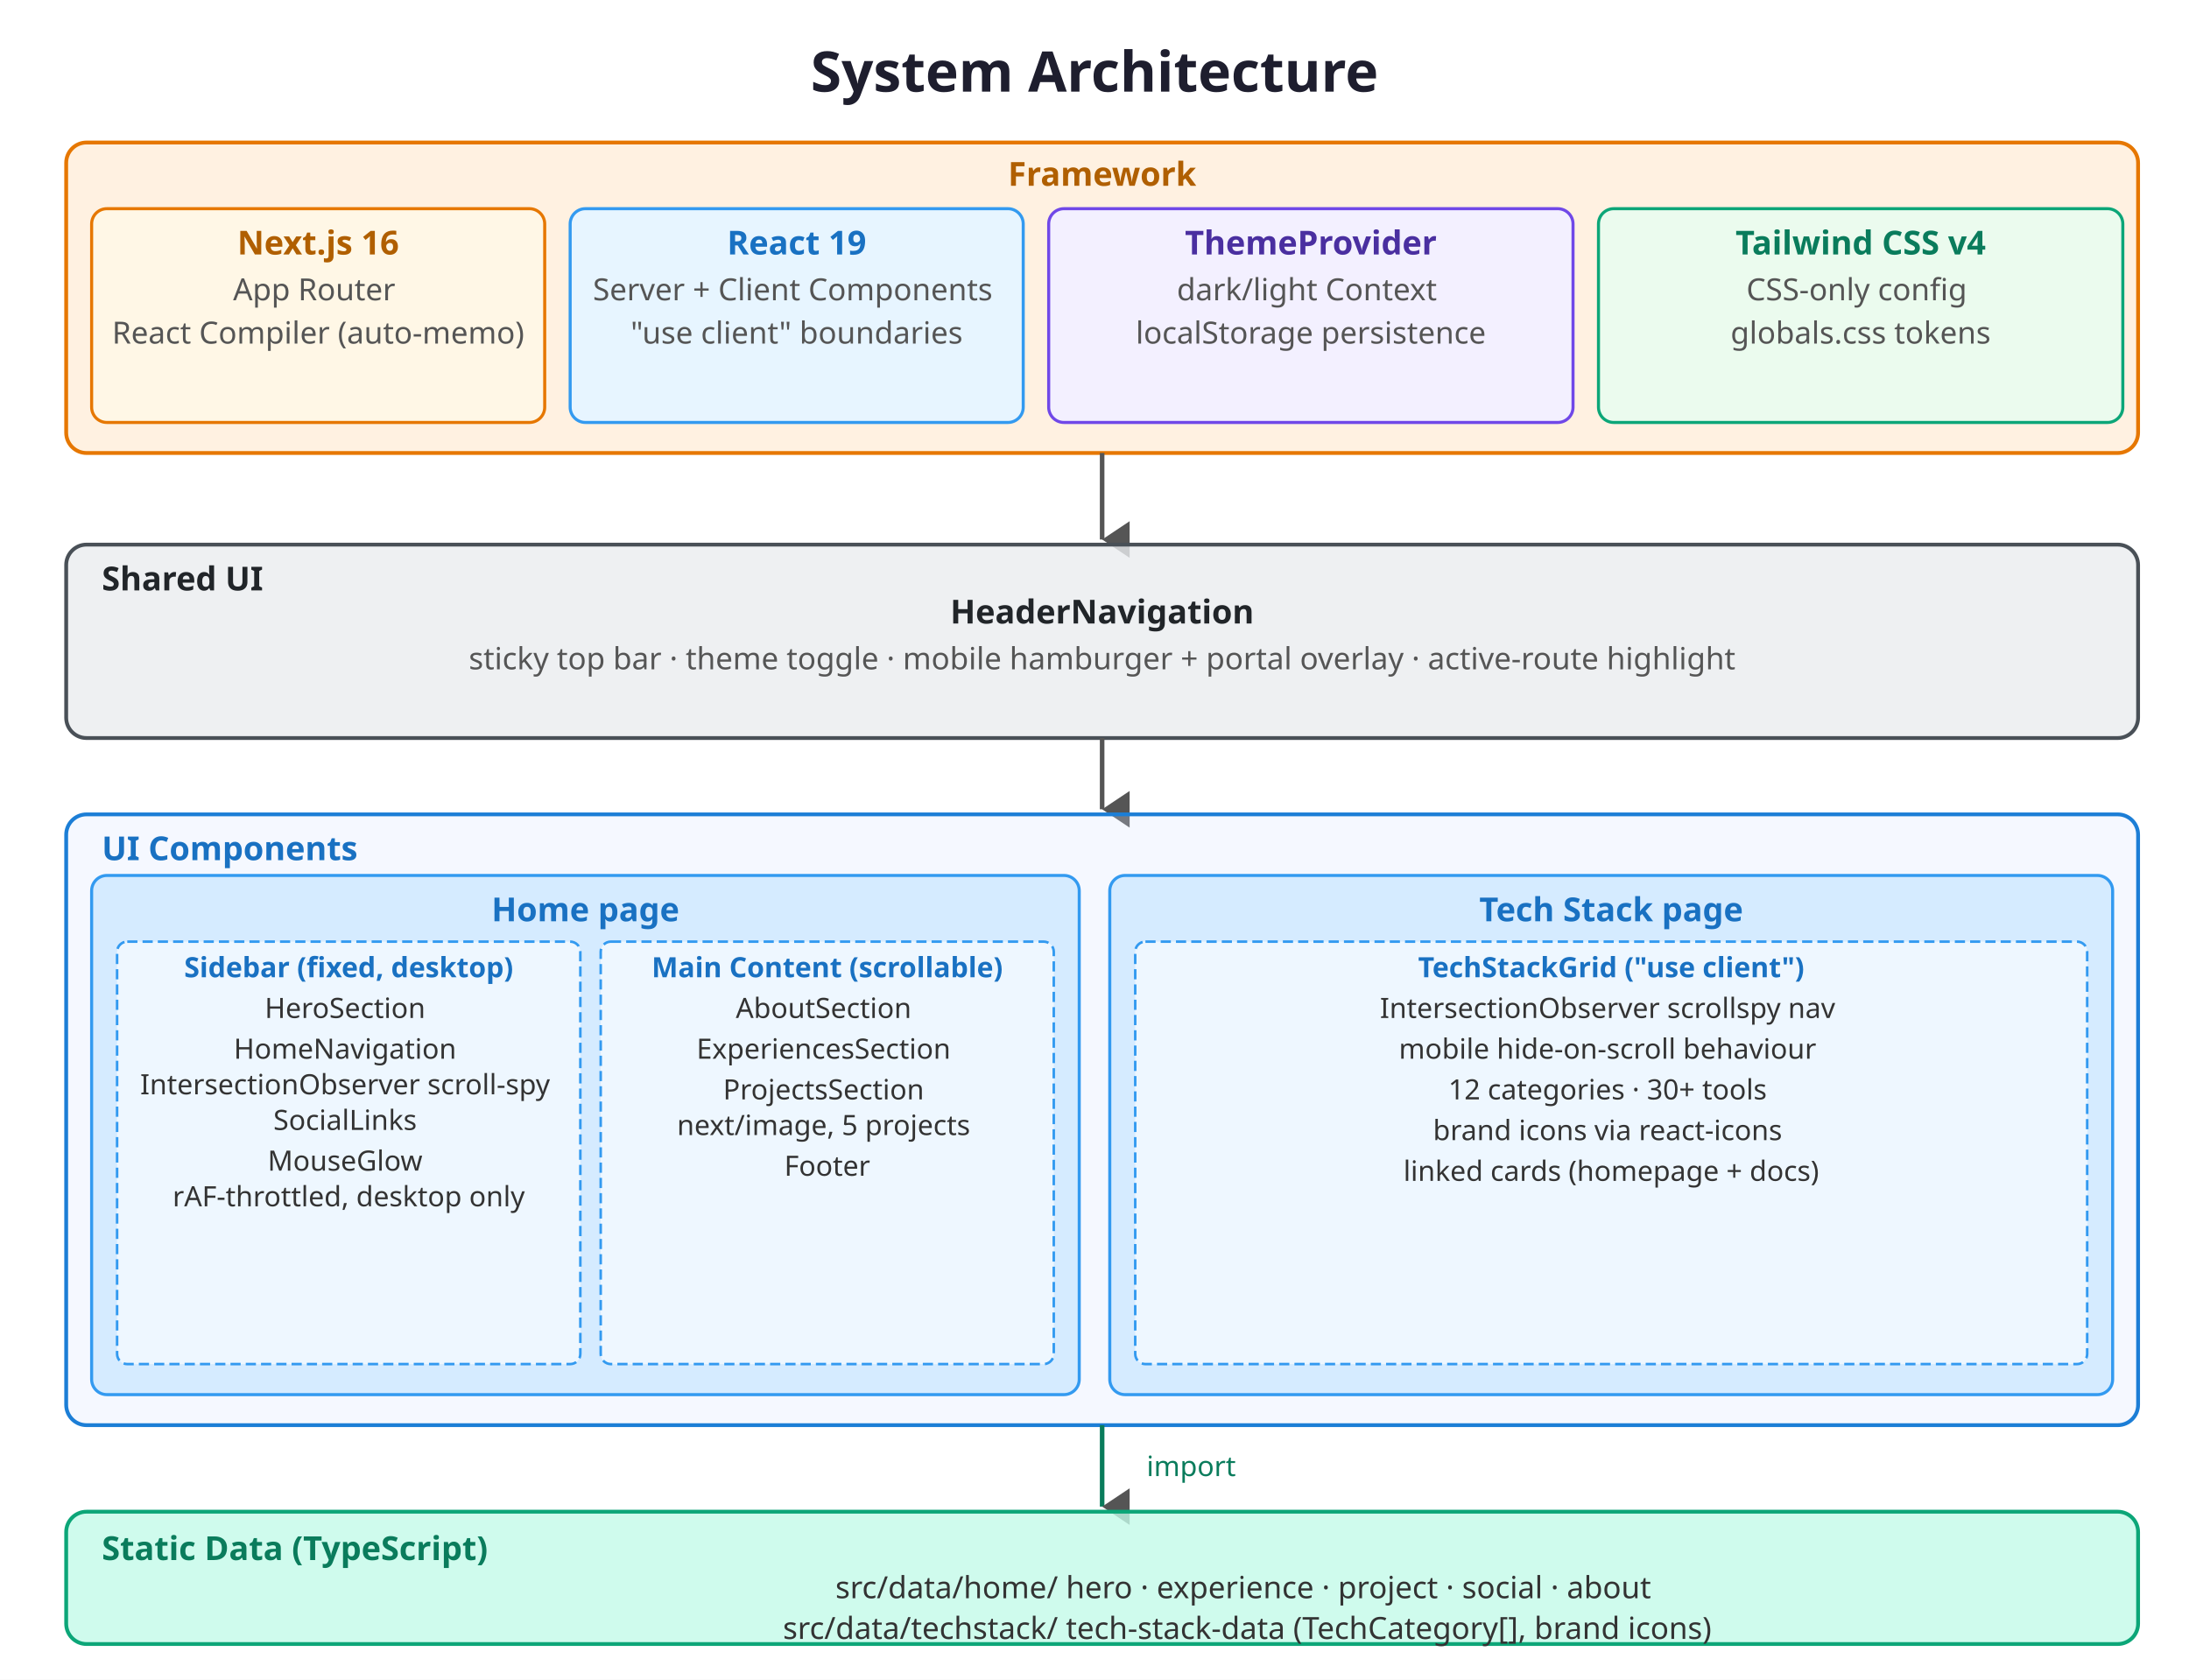
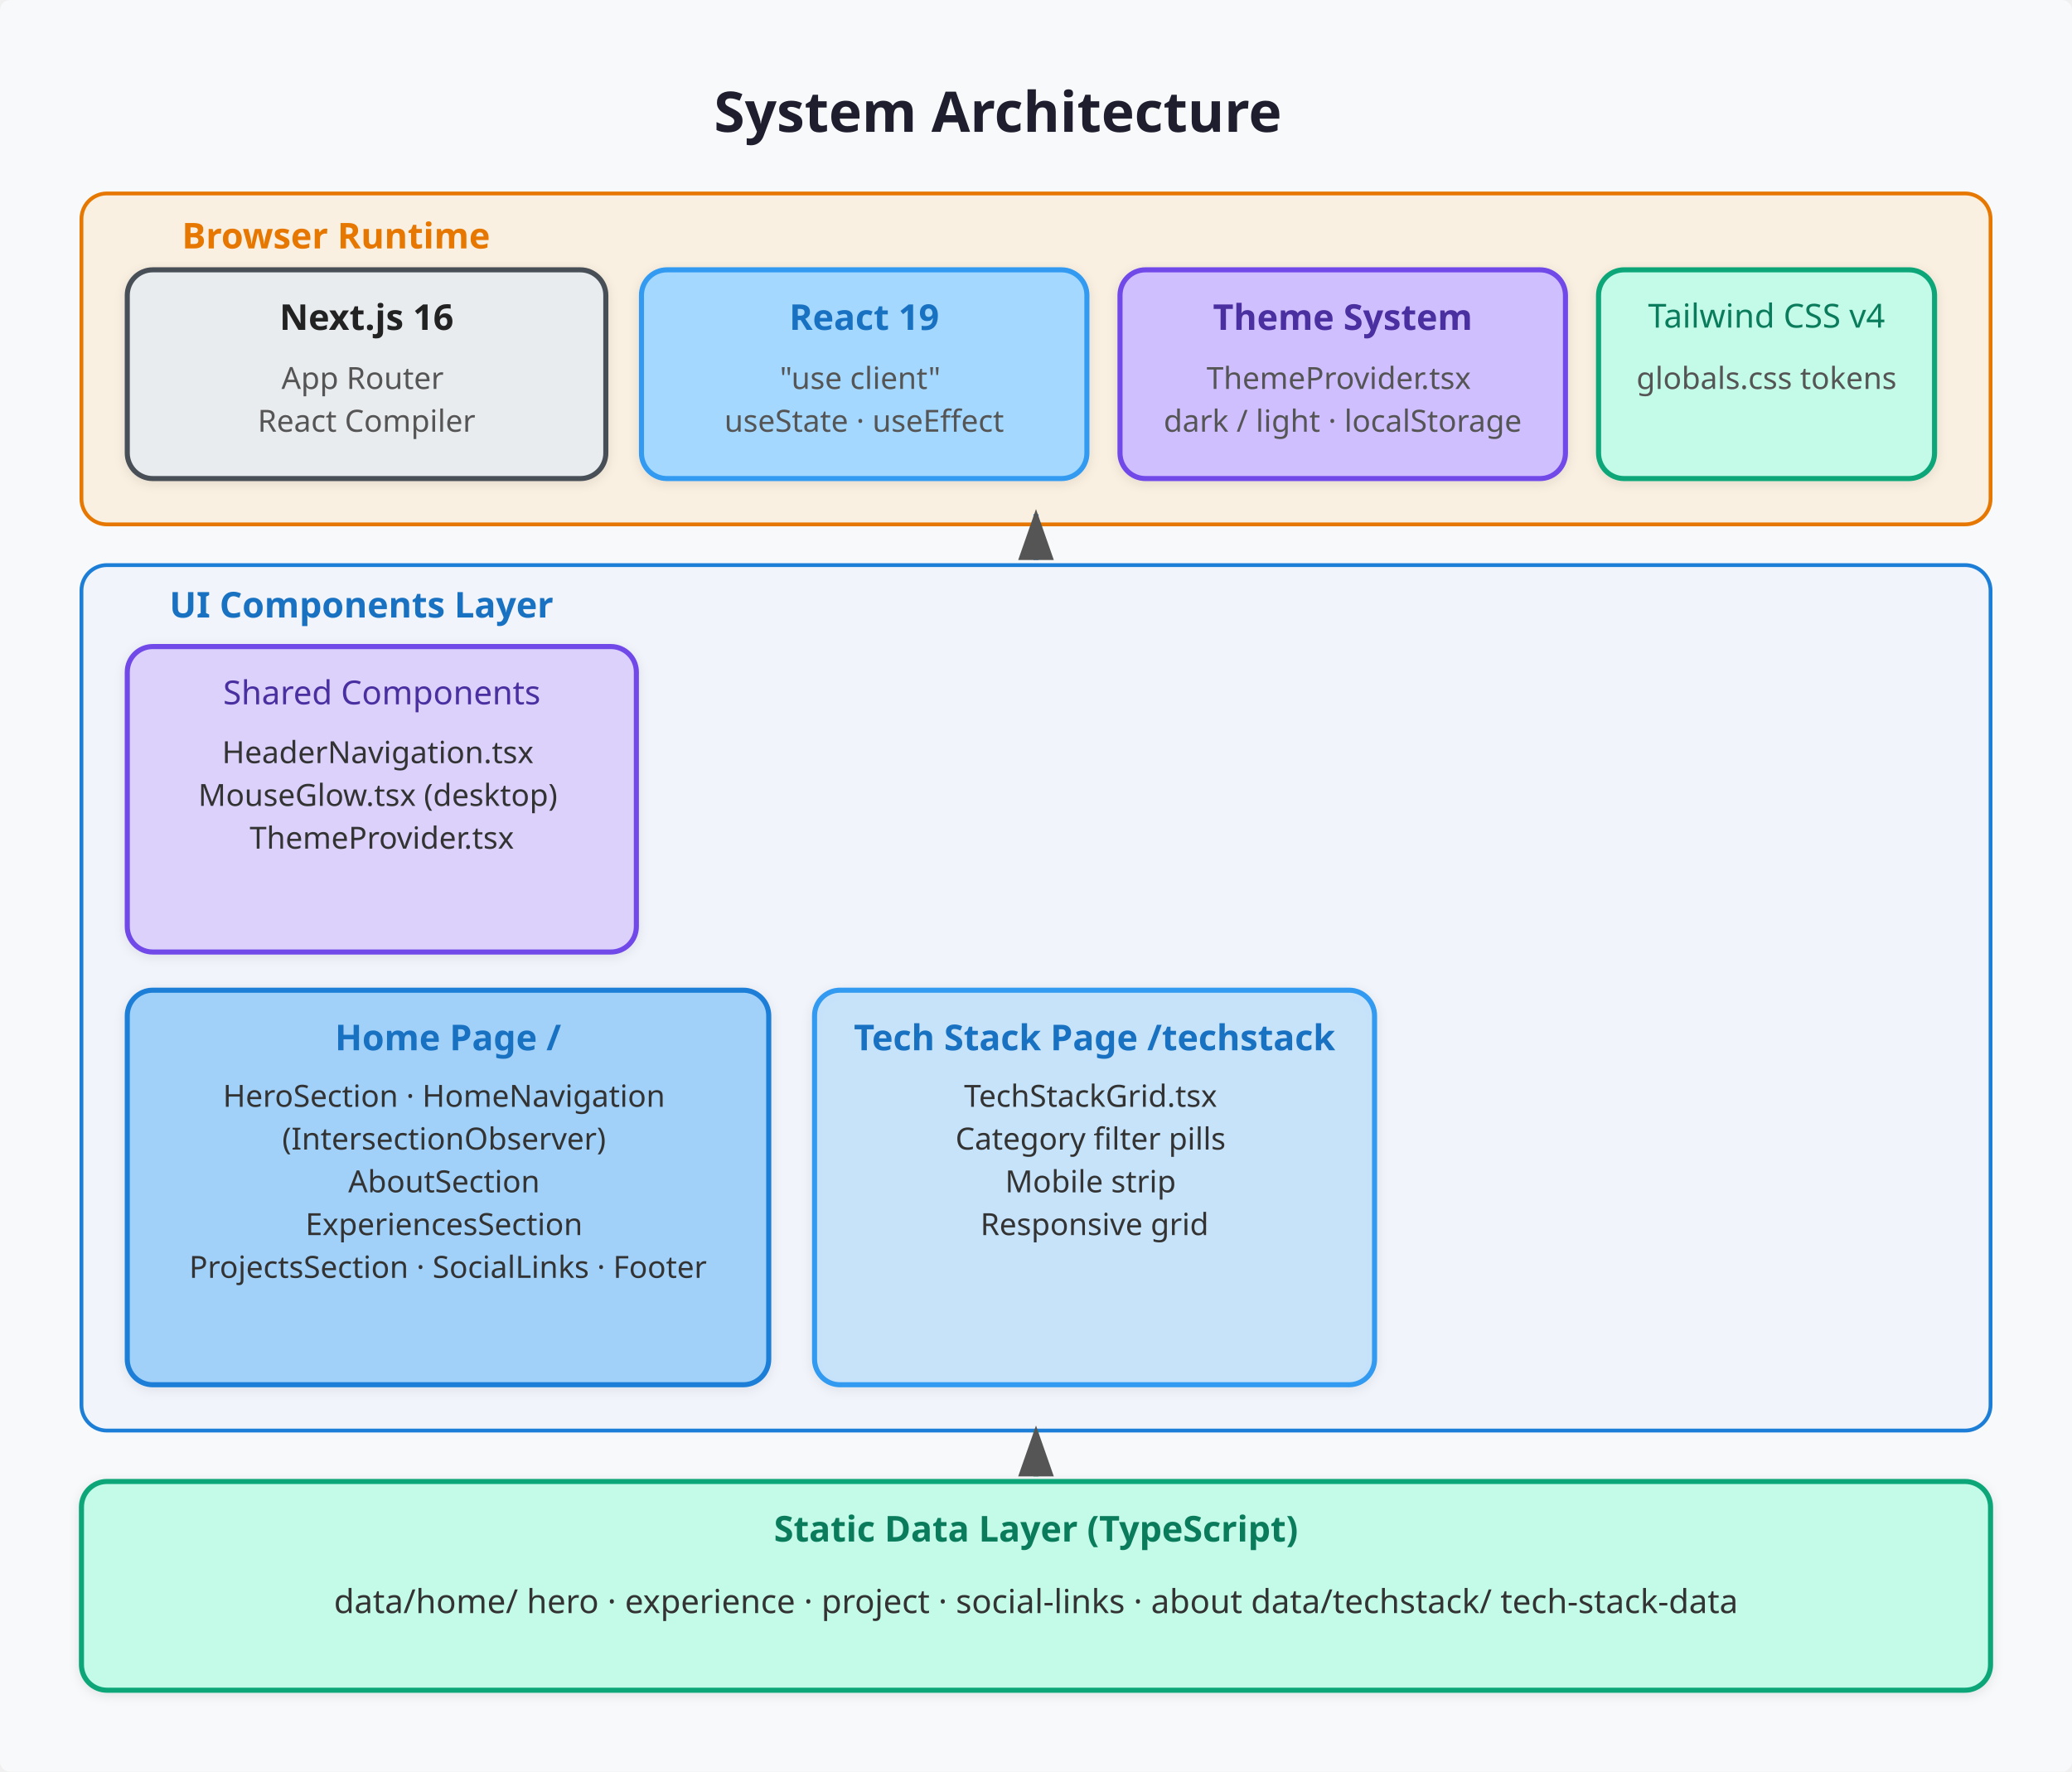
- <svg xmlns="http://www.w3.org/2000/svg" viewBox="0 0 860 660" width="860" height="660">
+ <svg xmlns="http://www.w3.org/2000/svg" viewBox="0 0 814 696" width="814" height="696" style="font-family: ui-rounded, 'Hiragino Maru Gothic ProN', Quicksand, Comfortaa, Manjari, 'Arial Rounded MT Bold', Calibri, source-sans-pro, sans-serif;">
  <defs>
-     <marker id="ah-down" markerWidth="8" markerHeight="6" refX="4" refY="6" orient="auto">
-       <polygon points="0 0,8 0,4 6" fill="#555" />
+     <marker id="ah" markerWidth="10" markerHeight="7" refX="9" refY="3.5" orient="auto">
+       <polygon points="0 0,10 3.5,0 7" fill="#555" />
    </marker>
-     <marker id="ah-up" markerWidth="8" markerHeight="6" refX="4" refY="0" orient="auto">
-       <polygon points="0 6,8 6,4 0" fill="#0a7c5c" />
-     </marker>
+     <filter id="shadow" x="-5%" y="-5%" width="115%" height="115%">
+       <feDropShadow dx="0" dy="1" stdDeviation="2" flood-color="#00000018" />
+     </filter>
  </defs>
-   <rect width="860" height="660" fill="#ffffff" />
-   <text text-anchor="middle" fill="#1e1e2e" font-size="22" font-family="system-ui,sans-serif" font-weight="700">
-     <tspan x="430" y="36">System Architecture</tspan>
+   <rect width="814" height="696" fill="#f8f9fa" rx="4" />
+   <rect x="32" y="222" width="750" height="340" rx="10" fill="#dbe4ff" fill-opacity="0.2" stroke="#1c7ed6" stroke-width="1.5" />
+   <rect x="32" y="76" width="750" height="130" rx="10" fill="#ffd8a8" fill-opacity="0.3" stroke="#e67700" stroke-width="1.5" />
+   <rect x="32" y="582" width="750" height="82" rx="10" filter="url(#shadow)" fill="#c3fae8" fill-opacity="1" stroke="#0ca678" stroke-width="2" />
+   <rect x="50" y="389" width="252" height="155" rx="10" filter="url(#shadow)" fill="#74c0fc" fill-opacity="0.6" stroke="#1c7ed6" stroke-width="2" />
+   <rect x="320" y="389" width="220" height="155" rx="10" filter="url(#shadow)" fill="#a5d8ff" fill-opacity="0.5" stroke="#339af0" stroke-width="2" />
+   <rect x="50" y="254" width="200" height="120" rx="10" filter="url(#shadow)" fill="#d0bfff" fill-opacity="0.6" stroke="#7048e8" stroke-width="2" />
+   <rect x="50" y="106" width="188" height="82" rx="10" filter="url(#shadow)" fill="#e9ecef" fill-opacity="1" stroke="#495057" stroke-width="2" />
+   <rect x="252" y="106" width="175" height="82" rx="10" filter="url(#shadow)" fill="#a5d8ff" fill-opacity="1" stroke="#339af0" stroke-width="2" />
+   <rect x="440" y="106" width="175" height="82" rx="10" filter="url(#shadow)" fill="#d0bfff" fill-opacity="1" stroke="#7048e8" stroke-width="2" />
+   <rect x="628" y="106" width="132" height="82" rx="10" filter="url(#shadow)" fill="#c3fae8" fill-opacity="1" stroke="#0ca678" stroke-width="2" />
+   <text text-anchor="middle" fill="#1e1e2e" font-size="22" font-weight="700" font-family="inherit">
+     <tspan x="392" y="51.8">System Architecture</tspan>
  </text>
-   <text fill="#999" font-size="10" font-family="system-ui,sans-serif" font-weight="600" transform="rotate(-90,14,160)">
-     <tspan text-anchor="middle">FRAMEWORK</tspan>
+   <text text-anchor="middle" fill="#e67700" font-size="14" font-weight="600" font-family="inherit">
+     <tspan x="132" y="97.6">Browser Runtime</tspan>
  </text>
-   <text fill="#999" font-size="10" font-family="system-ui,sans-serif" font-weight="600" transform="rotate(-90,14,290)">
-     <tspan text-anchor="middle">SHARED UI</tspan>
+   <text text-anchor="middle" fill="#222" font-size="14" font-weight="600" font-family="inherit">
+     <tspan x="144" y="129.6">Next.js 16</tspan>
  </text>
-   <text fill="#999" font-size="10" font-family="system-ui,sans-serif" font-weight="600" transform="rotate(-90,14,450)">
-     <tspan text-anchor="middle">COMPONENTS</tspan>
+   <text text-anchor="middle" fill="#555" font-size="12" font-weight="400" font-family="inherit">
+     <tspan x="144" y="152.8">App Router</tspan>
+     <tspan x="144" dy="16.8">React Compiler</tspan>
  </text>
-   <text fill="#999" font-size="10" font-family="system-ui,sans-serif" font-weight="600" transform="rotate(-90,14,590)">
-     <tspan text-anchor="middle">DATA</tspan>
+   <text text-anchor="middle" fill="#1971c2" font-size="14" font-weight="600" font-family="inherit">
+     <tspan x="339.5" y="129.6">React 19</tspan>
  </text>
-   <rect x="26" y="56" width="814" height="122" rx="8" fill="#ffd8a8" fill-opacity="0.35" stroke="#e67700" stroke-width="1.5" />
-   <text text-anchor="middle" fill="#b05f00" font-size="13" font-family="system-ui,sans-serif" font-weight="700">
-     <tspan x="433" y="73">Framework</tspan>
+   <text text-anchor="middle" fill="#555" font-size="12" font-weight="400" font-family="inherit">
+     <tspan x="339.5" y="152.8">"use client"</tspan>
+     <tspan x="339.5" dy="16.8">useState · useEffect</tspan>
  </text>
-   <rect x="36" y="82" width="178" height="84" rx="6" fill="#fff7e6" stroke="#e67700" stroke-width="1.2" />
-   <text text-anchor="middle" fill="#b05f00" font-size="13" font-family="system-ui,sans-serif" font-weight="600">
-     <tspan x="125" y="100">Next.js 16</tspan>
+   <text text-anchor="middle" fill="#4a2fa0" font-size="14" font-weight="600" font-family="inherit">
+     <tspan x="527.5" y="129.6">Theme System</tspan>
  </text>
-   <text text-anchor="middle" fill="#555" font-size="12" font-family="system-ui,sans-serif">
-     <tspan x="125" y="118">App Router</tspan>
-     <tspan x="125" dy="17">React Compiler (auto-memo)</tspan>
+   <text text-anchor="middle" fill="#555" font-size="12" font-weight="400" font-family="inherit">
+     <tspan x="527.5" y="152.8">ThemeProvider.tsx</tspan>
+     <tspan x="527.5" dy="16.8">dark / light · localStorage</tspan>
  </text>
-   <rect x="224" y="82" width="178" height="84" rx="6" fill="#e7f5ff" stroke="#339af0" stroke-width="1.2" />
-   <text text-anchor="middle" fill="#1971c2" font-size="13" font-family="system-ui,sans-serif" font-weight="600">
-     <tspan x="313" y="100">React 19</tspan>
+   <text text-anchor="middle" fill="#0a7c5c" font-size="13" font-weight="400" font-family="inherit">
+     <tspan x="694" y="128.7">Tailwind CSS v4</tspan>
  </text>
-   <text text-anchor="middle" fill="#555" font-size="12" font-family="system-ui,sans-serif">
-     <tspan x="313" y="118">Server + Client Components</tspan>
-     <tspan x="313" dy="17">"use client" boundaries</tspan>
+   <text text-anchor="middle" fill="#555" font-size="12" font-weight="400" font-family="inherit">
+     <tspan x="694" y="152.8">globals.css tokens</tspan>
  </text>
-   <rect x="412" y="82" width="206" height="84" rx="6" fill="#f3f0ff" stroke="#7048e8" stroke-width="1.2" />
-   <text text-anchor="middle" fill="#4a2fa0" font-size="13" font-family="system-ui,sans-serif" font-weight="600">
-     <tspan x="515" y="100">ThemeProvider</tspan>
+   <text text-anchor="middle" fill="#1971c2" font-size="14" font-weight="600" font-family="inherit">
+     <tspan x="142" y="242.6">UI Components Layer</tspan>
  </text>
-   <text text-anchor="middle" fill="#555" font-size="12" font-family="system-ui,sans-serif">
-     <tspan x="515" y="118">dark/light Context</tspan>
-     <tspan x="515" dy="17">localStorage persistence</tspan>
+   <text text-anchor="middle" fill="#4a2fa0" font-size="13" font-weight="400" font-family="inherit">
+     <tspan x="150" y="276.7">Shared Components</tspan>
  </text>
-   <rect x="628" y="82" width="206" height="84" rx="6" fill="#ebfbee" stroke="#0ca678" stroke-width="1.2" />
-   <text text-anchor="middle" fill="#0a7c5c" font-size="13" font-family="system-ui,sans-serif" font-weight="600">
-     <tspan x="731" y="100">Tailwind CSS v4</tspan>
+   <text text-anchor="middle" fill="#333" font-size="12" font-weight="400" font-family="inherit">
+     <tspan x="150" y="299.8">HeaderNavigation.tsx</tspan>
+     <tspan x="150" dy="16.8">MouseGlow.tsx (desktop)</tspan>
+     <tspan x="150" dy="16.8">ThemeProvider.tsx</tspan>
  </text>
-   <text text-anchor="middle" fill="#555" font-size="12" font-family="system-ui,sans-serif">
-     <tspan x="731" y="118">CSS-only config</tspan>
-     <tspan x="731" dy="17">globals.css tokens</tspan>
+   <text text-anchor="middle" fill="#1971c2" font-size="14" font-weight="600" font-family="inherit">
+     <tspan x="176" y="412.6">Home Page  /</tspan>
  </text>
-   <polyline points="433,178 433,212" fill="none" stroke="#555" stroke-width="1.8" marker-end="url(#ah-down)" />
-   <rect x="26" y="214" width="814" height="76" rx="8" fill="#e9ecef" fill-opacity="0.8" stroke="#495057" stroke-width="1.5" />
-   <text fill="#212529" font-size="13" font-family="system-ui,sans-serif" font-weight="700">
-     <tspan x="40" y="232">Shared UI</tspan>
+   <text text-anchor="middle" fill="#333" font-size="12" font-weight="400" font-family="inherit">
+     <tspan x="176" y="434.8">HeroSection · HomeNavigation</tspan>
+     <tspan x="176" dy="16.8">(IntersectionObserver)</tspan>
+     <tspan x="176" dy="16.8">AboutSection</tspan>
+     <tspan x="176" dy="16.8">ExperiencesSection</tspan>
+     <tspan x="176" dy="16.8">ProjectsSection · SocialLinks · Footer</tspan>
  </text>
-   <text text-anchor="middle" fill="#212529" font-size="13" font-family="system-ui,sans-serif" font-weight="600">
-     <tspan x="433" y="245">HeaderNavigation</tspan>
+   <text text-anchor="middle" fill="#1971c2" font-size="14" font-weight="600" font-family="inherit">
+     <tspan x="430" y="412.6">Tech Stack Page  /techstack</tspan>
  </text>
-   <text text-anchor="middle" fill="#555" font-size="12" font-family="system-ui,sans-serif">
-     <tspan x="433" y="263">sticky top bar  ·  theme toggle  ·  mobile hamburger + portal overlay  ·  active-route highlight</tspan>
+   <text text-anchor="middle" fill="#333" font-size="12" font-weight="400" font-family="inherit">
+     <tspan x="430" y="434.8">TechStackGrid.tsx</tspan>
+     <tspan x="430" dy="16.8">Category filter pills</tspan>
+     <tspan x="430" dy="16.8">Mobile strip</tspan>
+     <tspan x="430" dy="16.8">Responsive grid</tspan>
  </text>
-   <polyline points="433,290 433,318" fill="none" stroke="#555" stroke-width="1.8" marker-end="url(#ah-down)" />
-   <rect x="26" y="320" width="814" height="240" rx="8" fill="#dbe4ff" fill-opacity="0.25" stroke="#1c7ed6" stroke-width="1.5" />
-   <text fill="#1971c2" font-size="13" font-family="system-ui,sans-serif" font-weight="700">
-     <tspan x="40" y="338">UI Components</tspan>
+   <text text-anchor="middle" fill="#0a7c5c" font-size="14" font-weight="600" font-family="inherit">
+     <tspan x="407" y="605.6">Static Data Layer (TypeScript)</tspan>
  </text>
-   <rect x="36" y="344" width="388" height="204" rx="6" fill="#a5d8ff" fill-opacity="0.4" stroke="#339af0" stroke-width="1.2" />
-   <text text-anchor="middle" fill="#1971c2" font-size="13" font-family="system-ui,sans-serif" font-weight="600">
-     <tspan x="230" y="362">Home page</tspan>
+   <text text-anchor="middle" fill="#333" font-size="13" font-weight="400" font-family="inherit">
+     <tspan x="407" y="633.7">data/home/  hero · experience · project · social-links · about      data/techstack/  tech-stack-data</tspan>
  </text>
-   <rect x="46" y="370" width="182" height="166" rx="4" fill="#ffffff" fill-opacity="0.6" stroke="#339af0" stroke-width="1" stroke-dasharray="4 2" />
-   <text text-anchor="middle" fill="#1971c2" font-size="11" font-family="system-ui,sans-serif" font-weight="600">
-     <tspan x="137" y="384">Sidebar (fixed, desktop)</tspan>
-   </text>
-   <text text-anchor="middle" fill="#333" font-size="11" font-family="system-ui,sans-serif">
-     <tspan x="137" y="400">HeroSection</tspan>
-     <tspan x="137" dy="16">HomeNavigation</tspan>
-     <tspan x="137" dy="14">  IntersectionObserver scroll-spy</tspan>
-     <tspan x="137" dy="14">SocialLinks</tspan>
-     <tspan x="137" dy="16">MouseGlow</tspan>
-     <tspan x="137" dy="14">  rAF-throttled, desktop only</tspan>
-   </text>
-   <rect x="236" y="370" width="178" height="166" rx="4" fill="#ffffff" fill-opacity="0.6" stroke="#339af0" stroke-width="1" stroke-dasharray="4 2" />
-   <text text-anchor="middle" fill="#1971c2" font-size="11" font-family="system-ui,sans-serif" font-weight="600">
-     <tspan x="325" y="384">Main Content (scrollable)</tspan>
-   </text>
-   <text text-anchor="middle" fill="#333" font-size="11" font-family="system-ui,sans-serif">
-     <tspan x="325" y="400">AboutSection</tspan>
-     <tspan x="325" dy="16">ExperiencesSection</tspan>
-     <tspan x="325" dy="16">ProjectsSection</tspan>
-     <tspan x="325" dy="14">  next/image, 5 projects</tspan>
-     <tspan x="325" dy="16">Footer</tspan>
-   </text>
-   <rect x="436" y="344" width="394" height="204" rx="6" fill="#a5d8ff" fill-opacity="0.4" stroke="#339af0" stroke-width="1.2" />
-   <text text-anchor="middle" fill="#1971c2" font-size="13" font-family="system-ui,sans-serif" font-weight="600">
-     <tspan x="633" y="362">Tech Stack page</tspan>
-   </text>
-   <rect x="446" y="370" width="374" height="166" rx="4" fill="#ffffff" fill-opacity="0.6" stroke="#339af0" stroke-width="1" stroke-dasharray="4 2" />
-   <text text-anchor="middle" fill="#1971c2" font-size="11" font-family="system-ui,sans-serif" font-weight="600">
-     <tspan x="633" y="384">TechStackGrid  ("use client")</tspan>
-   </text>
-   <text text-anchor="middle" fill="#333" font-size="11" font-family="system-ui,sans-serif">
-     <tspan x="633" y="400">IntersectionObserver scrollspy nav</tspan>
-     <tspan x="633" dy="16">mobile hide-on-scroll behaviour</tspan>
-     <tspan x="633" dy="16">12 categories  ·  30+ tools</tspan>
-     <tspan x="633" dy="16">brand icons via react-icons</tspan>
-     <tspan x="633" dy="16">linked cards (homepage + docs)</tspan>
-   </text>
-   <polyline points="433,560 433,592" fill="none" stroke="#0a7c5c" stroke-width="1.8" marker-end="url(#ah-down)" />
-   <text text-anchor="middle" fill="#0a7c5c" font-size="11" font-family="system-ui,sans-serif">
-     <tspan x="468" y="580">import</tspan>
-   </text>
-   <rect x="26" y="594" width="814" height="52" rx="8" fill="#c3fae8" fill-opacity="0.8" stroke="#0ca678" stroke-width="1.5" />
-   <text fill="#0a7c5c" font-size="13" font-family="system-ui,sans-serif" font-weight="700">
-     <tspan x="40" y="613">Static Data  (TypeScript)</tspan>
-   </text>
-   <text text-anchor="middle" fill="#333" font-size="12" font-family="system-ui,sans-serif">
-     <tspan x="490" y="628">src/data/home/  hero · experience · project · social · about</tspan>
-     <tspan x="490" dy="16">src/data/techstack/  tech-stack-data  (TechCategory[], brand icons)</tspan>
-   </text>
+   <polyline points="407,580 407,562" fill="none" stroke="#0ca678" stroke-width="2" marker-end="url(#ah)" />
+   <polyline points="407,220 407,202" fill="none" stroke="#1c7ed6" stroke-width="2" marker-end="url(#ah)" />
</svg>
